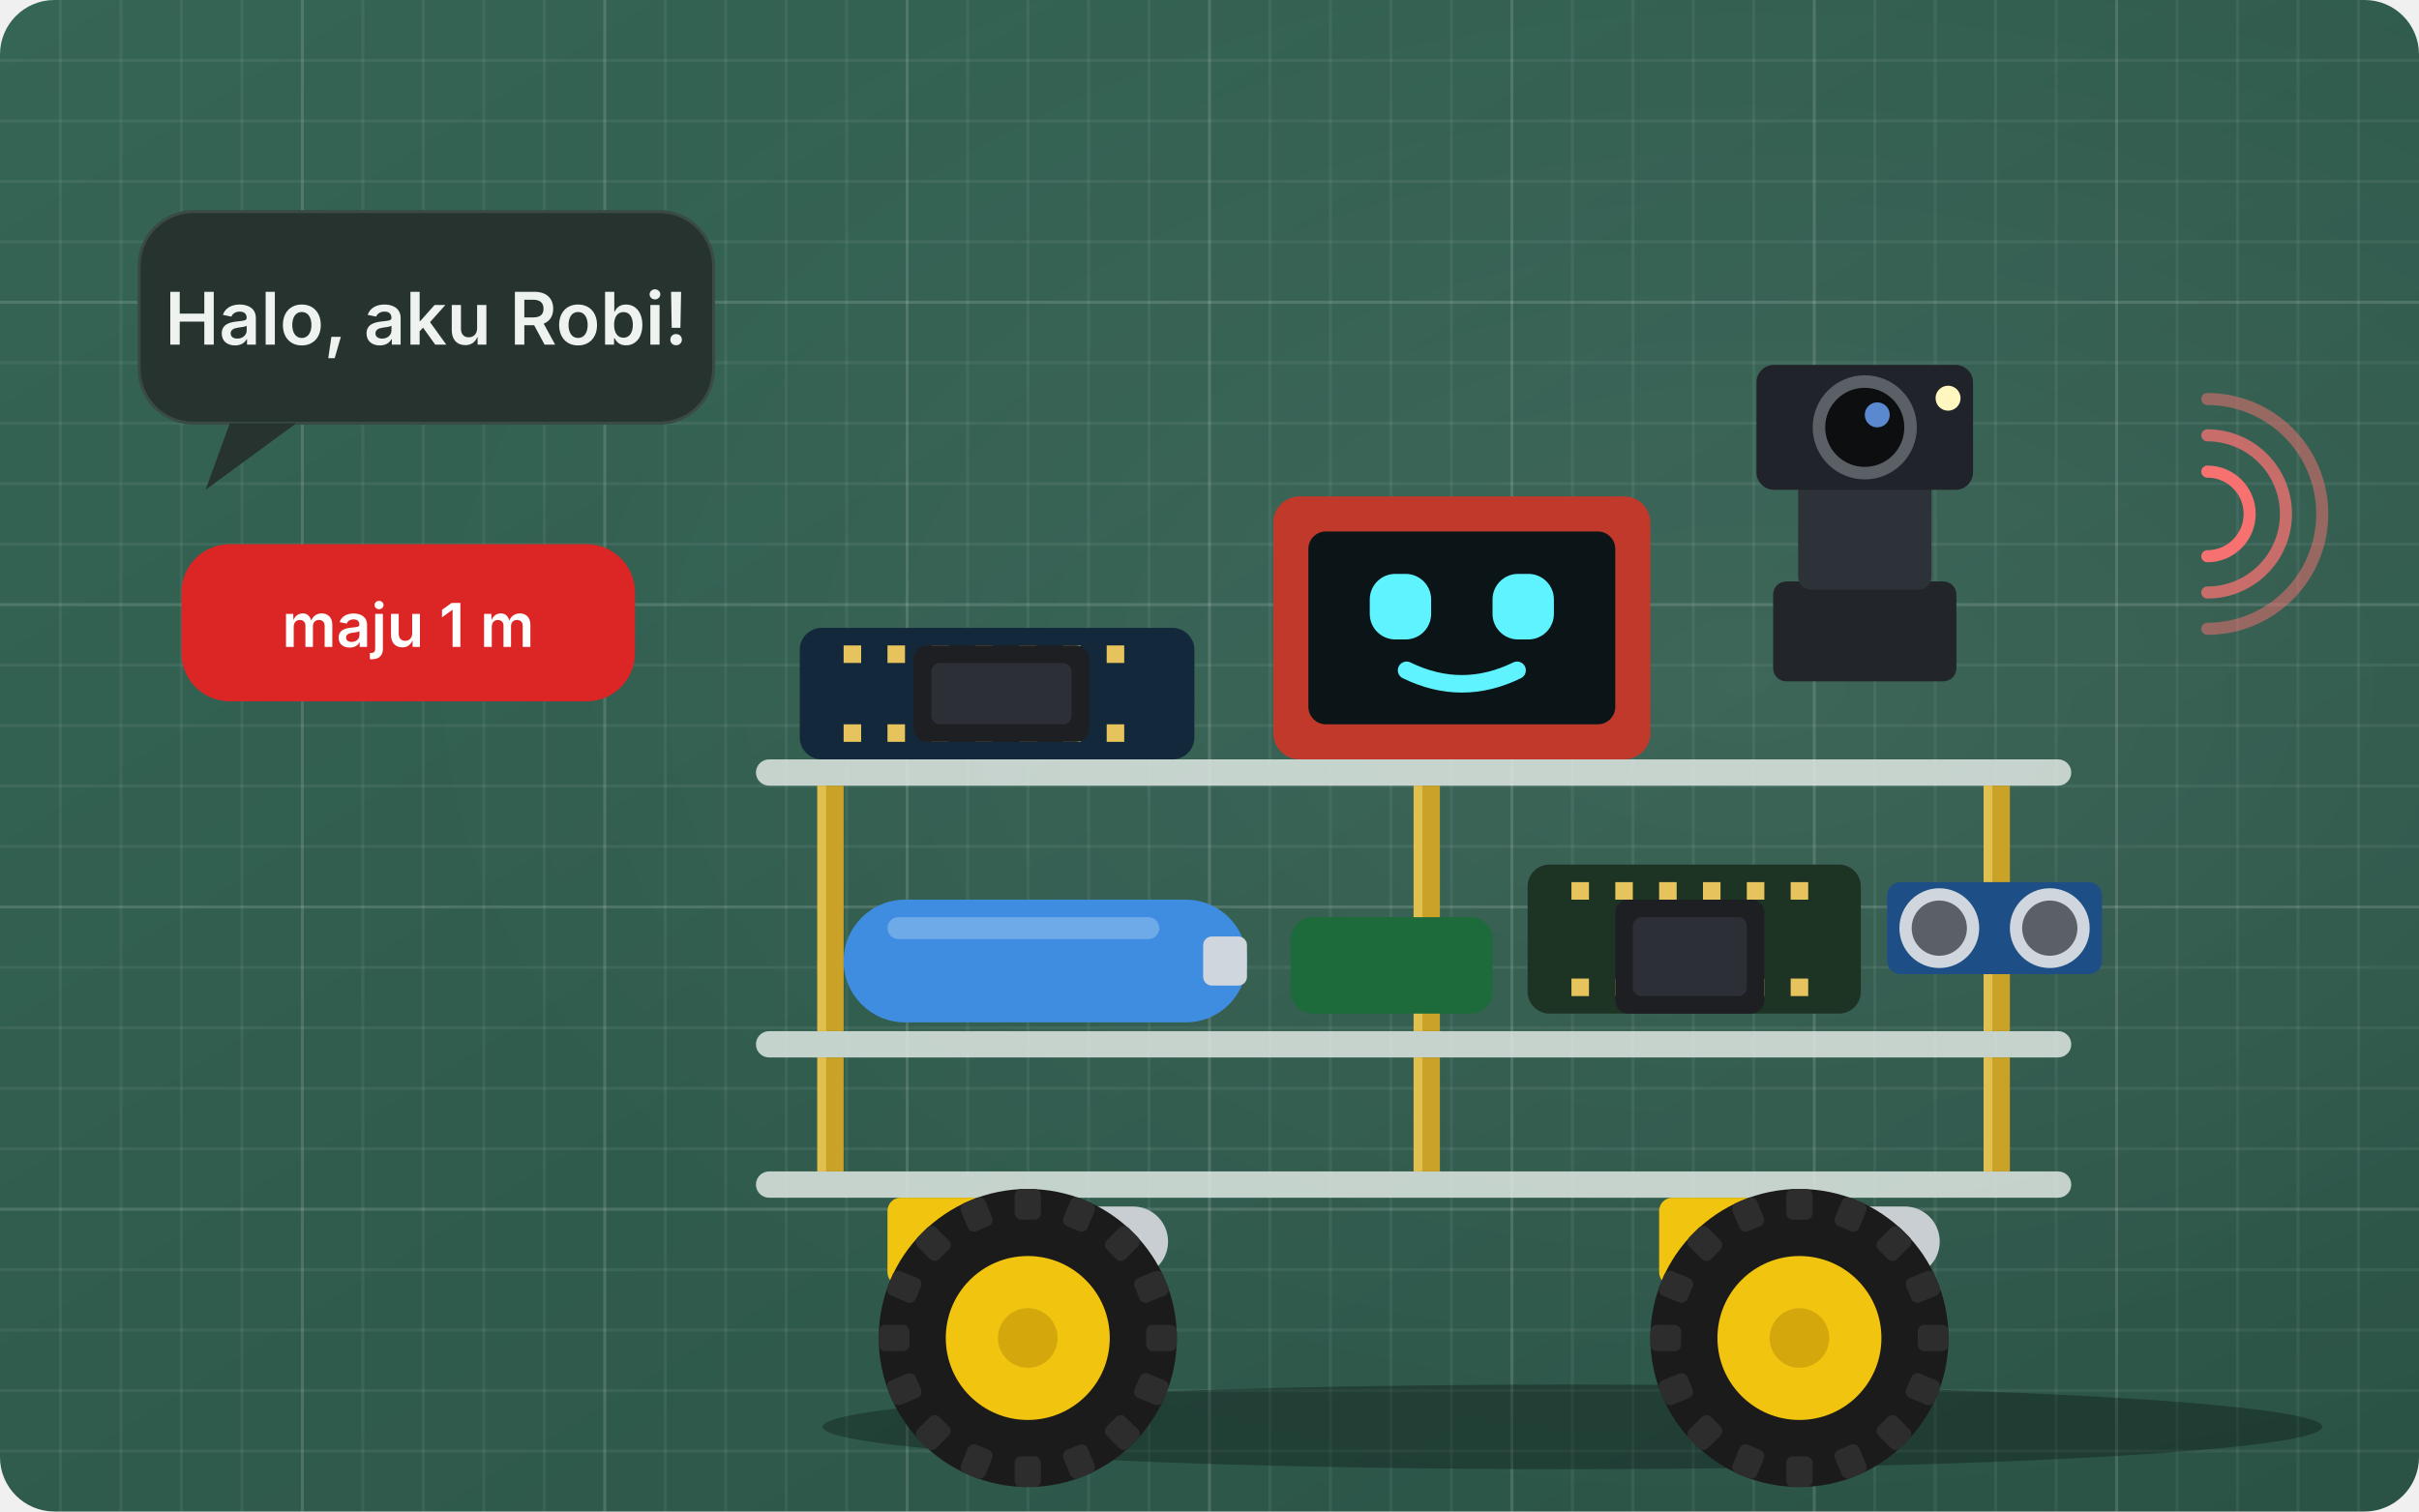
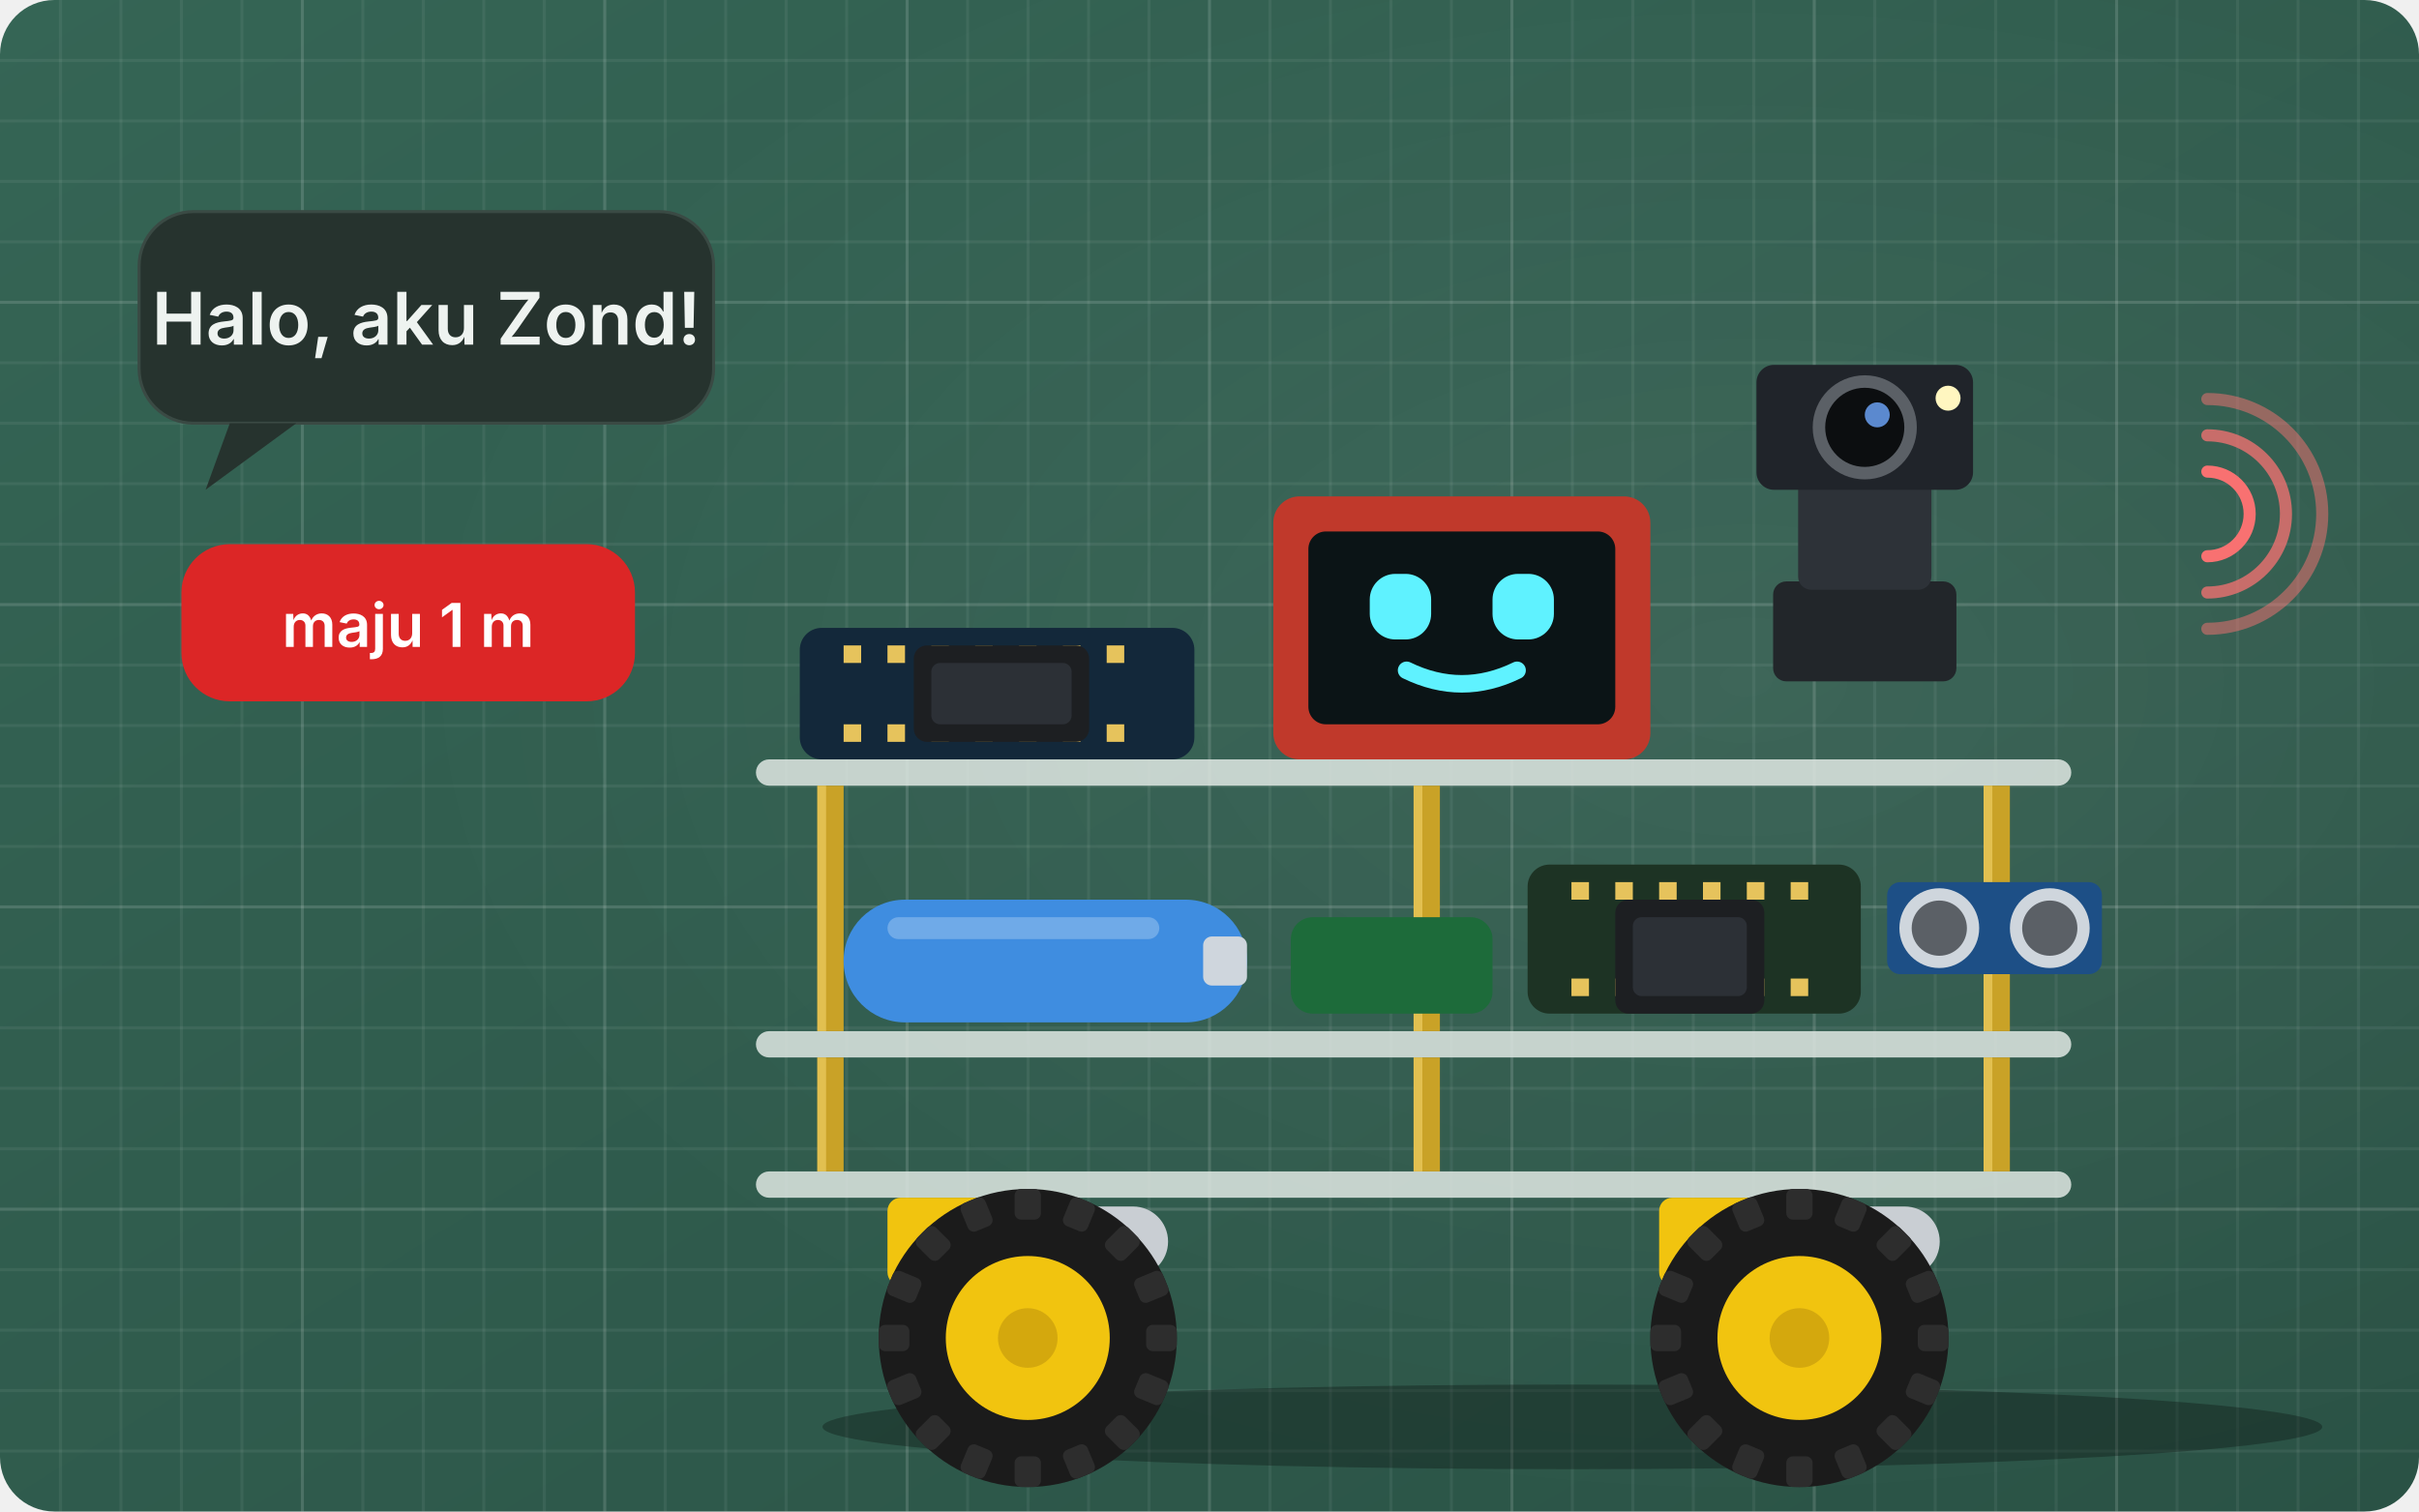
<svg xmlns="http://www.w3.org/2000/svg" viewBox="0 0 800 500" role="img" aria-label="Ilustrasi robot AI 4WD">
  <defs>
    <linearGradient id="bgk" x1="0" y1="0" x2="1" y2="1">
      <stop offset="0" stop-color="#356555" />
      <stop offset="1" stop-color="#2a5245" />
    </linearGradient>
    <radialGradient id="glowk" cx=".72" cy=".45" r=".55">
      <stop offset="0" stop-color="#ffffff" stop-opacity=".07" />
      <stop offset="1" stop-color="#ffffff" stop-opacity="0" />
    </radialGradient>
  </defs>
  <rect width="800" height="500" rx="18" fill="url(#bgk)" />
  <path d="M20 0V500" stroke="#ffffff" stroke-opacity=".06" />
  <path d="M40 0V500" stroke="#ffffff" stroke-opacity=".06" />
  <path d="M60 0V500" stroke="#ffffff" stroke-opacity=".06" />
  <path d="M80 0V500" stroke="#ffffff" stroke-opacity=".06" />
  <path d="M100 0V500" stroke="#ffffff" stroke-opacity=".14" />
  <path d="M120 0V500" stroke="#ffffff" stroke-opacity=".06" />
  <path d="M140 0V500" stroke="#ffffff" stroke-opacity=".06" />
  <path d="M160 0V500" stroke="#ffffff" stroke-opacity=".06" />
  <path d="M180 0V500" stroke="#ffffff" stroke-opacity=".06" />
  <path d="M200 0V500" stroke="#ffffff" stroke-opacity=".14" />
  <path d="M220 0V500" stroke="#ffffff" stroke-opacity=".06" />
  <path d="M240 0V500" stroke="#ffffff" stroke-opacity=".06" />
  <path d="M260 0V500" stroke="#ffffff" stroke-opacity=".06" />
  <path d="M280 0V500" stroke="#ffffff" stroke-opacity=".06" />
  <path d="M300 0V500" stroke="#ffffff" stroke-opacity=".14" />
  <path d="M320 0V500" stroke="#ffffff" stroke-opacity=".06" />
  <path d="M340 0V500" stroke="#ffffff" stroke-opacity=".06" />
  <path d="M360 0V500" stroke="#ffffff" stroke-opacity=".06" />
  <path d="M380 0V500" stroke="#ffffff" stroke-opacity=".06" />
  <path d="M400 0V500" stroke="#ffffff" stroke-opacity=".14" />
  <path d="M420 0V500" stroke="#ffffff" stroke-opacity=".06" />
  <path d="M440 0V500" stroke="#ffffff" stroke-opacity=".06" />
  <path d="M460 0V500" stroke="#ffffff" stroke-opacity=".06" />
  <path d="M480 0V500" stroke="#ffffff" stroke-opacity=".06" />
  <path d="M500 0V500" stroke="#ffffff" stroke-opacity=".14" />
  <path d="M520 0V500" stroke="#ffffff" stroke-opacity=".06" />
  <path d="M540 0V500" stroke="#ffffff" stroke-opacity=".06" />
  <path d="M560 0V500" stroke="#ffffff" stroke-opacity=".06" />
  <path d="M580 0V500" stroke="#ffffff" stroke-opacity=".06" />
  <path d="M600 0V500" stroke="#ffffff" stroke-opacity=".14" />
  <path d="M620 0V500" stroke="#ffffff" stroke-opacity=".06" />
  <path d="M640 0V500" stroke="#ffffff" stroke-opacity=".06" />
  <path d="M660 0V500" stroke="#ffffff" stroke-opacity=".06" />
  <path d="M680 0V500" stroke="#ffffff" stroke-opacity=".06" />
  <path d="M700 0V500" stroke="#ffffff" stroke-opacity=".14" />
  <path d="M720 0V500" stroke="#ffffff" stroke-opacity=".06" />
  <path d="M740 0V500" stroke="#ffffff" stroke-opacity=".06" />
  <path d="M760 0V500" stroke="#ffffff" stroke-opacity=".06" />
  <path d="M780 0V500" stroke="#ffffff" stroke-opacity=".06" />
  <path d="M0 20H800" stroke="#ffffff" stroke-opacity=".06" />
  <path d="M0 40H800" stroke="#ffffff" stroke-opacity=".06" />
  <path d="M0 60H800" stroke="#ffffff" stroke-opacity=".06" />
  <path d="M0 80H800" stroke="#ffffff" stroke-opacity=".06" />
  <path d="M0 100H800" stroke="#ffffff" stroke-opacity=".14" />
  <path d="M0 120H800" stroke="#ffffff" stroke-opacity=".06" />
  <path d="M0 140H800" stroke="#ffffff" stroke-opacity=".06" />
  <path d="M0 160H800" stroke="#ffffff" stroke-opacity=".06" />
  <path d="M0 180H800" stroke="#ffffff" stroke-opacity=".06" />
  <path d="M0 200H800" stroke="#ffffff" stroke-opacity=".14" />
  <path d="M0 220H800" stroke="#ffffff" stroke-opacity=".06" />
  <path d="M0 240H800" stroke="#ffffff" stroke-opacity=".06" />
  <path d="M0 260H800" stroke="#ffffff" stroke-opacity=".06" />
  <path d="M0 280H800" stroke="#ffffff" stroke-opacity=".06" />
  <path d="M0 300H800" stroke="#ffffff" stroke-opacity=".14" />
  <path d="M0 320H800" stroke="#ffffff" stroke-opacity=".06" />
  <path d="M0 340H800" stroke="#ffffff" stroke-opacity=".06" />
  <path d="M0 360H800" stroke="#ffffff" stroke-opacity=".06" />
  <path d="M0 380H800" stroke="#ffffff" stroke-opacity=".06" />
  <path d="M0 400H800" stroke="#ffffff" stroke-opacity=".14" />
  <path d="M0 420H800" stroke="#ffffff" stroke-opacity=".06" />
  <path d="M0 440H800" stroke="#ffffff" stroke-opacity=".06" />
  <path d="M0 460H800" stroke="#ffffff" stroke-opacity=".06" />
  <path d="M0 480H800" stroke="#ffffff" stroke-opacity=".06" />
  <rect width="800" height="500" rx="18" fill="url(#glowk)" />
  <ellipse cx="520.0" cy="472" rx="248.0" ry="14" fill="#000" opacity=".28" />
  <g transform="translate(250 170) scale(1.45)">
    <rect x="0" y="150" width="300" height="6" rx="3" fill="#dfe7e3" fill-opacity=".85" />
    <rect x="0" y="118" width="300" height="6" rx="3" fill="#dfe7e3" fill-opacity=".85" />
    <rect x="0" y="56" width="300" height="6" rx="3" fill="#dfe7e3" fill-opacity=".85" />
    <rect x="14" y="124" width="6" height="26" fill="#c9a227" />
    <rect x="14" y="124" width="2" height="26" fill="#f3d36b" opacity=".6" />
    <rect x="14" y="62" width="6" height="56" fill="#c9a227" />
    <rect x="14" y="62" width="2" height="56" fill="#f3d36b" opacity=".6" />
    <rect x="150" y="124" width="6" height="26" fill="#c9a227" />
    <rect x="150" y="124" width="2" height="26" fill="#f3d36b" opacity=".6" />
    <rect x="150" y="62" width="6" height="56" fill="#c9a227" />
    <rect x="150" y="62" width="2" height="56" fill="#f3d36b" opacity=".6" />
    <rect x="280" y="124" width="6" height="26" fill="#c9a227" />
    <rect x="280" y="124" width="2" height="26" fill="#f3d36b" opacity=".6" />
    <rect x="280" y="62" width="6" height="56" fill="#c9a227" />
    <rect x="280" y="62" width="2" height="56" fill="#f3d36b" opacity=".6" />
    <rect x="30" y="156" width="39.68" height="20" rx="3" fill="#f1c40f" />
    <rect x="69.68" y="158" width="24.32" height="16" rx="8.0" fill="#c9ced3" />
    <rect x="206" y="156" width="39.68" height="20" rx="3" fill="#f1c40f" />
    <rect x="245.68" y="158" width="24.32" height="16" rx="8.0" fill="#c9ced3" />
    <rect x="20" y="88" width="92" height="28" rx="14.0" fill="#3f8de0" />
    <rect x="102" y="96.4" width="10" height="11.2" rx="2" fill="#cfd6dd" />
    <rect x="30" y="92" width="62" height="5" rx="2.5" fill="#ffffff" opacity=".25" />
    <rect x="122" y="92" width="46" height="22" rx="5" fill="#1d6b3a" />
    <rect x="176" y="80" width="76" height="34" rx="5" fill="#1d3324" />
    <rect x="186" y="84" width="4" height="4" fill="#e6c35c" />
    <rect x="186" y="106" width="4" height="4" fill="#e6c35c" />
    <rect x="196" y="84" width="4" height="4" fill="#e6c35c" />
    <rect x="196" y="106" width="4" height="4" fill="#e6c35c" />
    <rect x="206" y="84" width="4" height="4" fill="#e6c35c" />
    <rect x="206" y="106" width="4" height="4" fill="#e6c35c" />
    <rect x="216" y="84" width="4" height="4" fill="#e6c35c" />
    <rect x="216" y="106" width="4" height="4" fill="#e6c35c" />
    <rect x="226" y="84" width="4" height="4" fill="#e6c35c" />
    <rect x="226" y="106" width="4" height="4" fill="#e6c35c" />
    <rect x="236" y="84" width="4" height="4" fill="#e6c35c" />
    <rect x="236" y="106" width="4" height="4" fill="#e6c35c" />
    <rect x="196" y="88" width="34" height="26" rx="3" fill="#1d1f22" />
    <rect x="200" y="92" width="26" height="18" rx="2" fill="#2c3036" />
    <rect x="258" y="84" width="49.0" height="21.0" rx="3" fill="#1d4f86" />
    <circle cx="269.9" cy="94.5" r="9.1" fill="#cfd6dd" />
    <circle cx="269.9" cy="94.5" r="6.3" fill="#5b6066" />
    <circle cx="295.1" cy="94.5" r="9.1" fill="#cfd6dd" />
    <circle cx="295.1" cy="94.5" r="6.3" fill="#5b6066" />
    <rect x="10" y="26" width="90" height="30" rx="5" fill="#13283a" />
    <rect x="20" y="30" width="4" height="4" fill="#e6c35c" />
    <rect x="20" y="48" width="4" height="4" fill="#e6c35c" />
    <rect x="30" y="30" width="4" height="4" fill="#e6c35c" />
    <rect x="30" y="48" width="4" height="4" fill="#e6c35c" />
    <rect x="40" y="30" width="4" height="4" fill="#e6c35c" />
    <rect x="40" y="48" width="4" height="4" fill="#e6c35c" />
    <rect x="50" y="30" width="4" height="4" fill="#e6c35c" />
    <rect x="50" y="48" width="4" height="4" fill="#e6c35c" />
    <rect x="60" y="30" width="4" height="4" fill="#e6c35c" />
    <rect x="60" y="48" width="4" height="4" fill="#e6c35c" />
    <rect x="70" y="30" width="4" height="4" fill="#e6c35c" />
    <rect x="70" y="48" width="4" height="4" fill="#e6c35c" />
    <rect x="80" y="30" width="4" height="4" fill="#e6c35c" />
    <rect x="80" y="48" width="4" height="4" fill="#e6c35c" />
    <rect x="36" y="30" width="40" height="22" rx="3" fill="#1d1f22" />
    <rect x="40" y="34" width="32" height="14" rx="2" fill="#2c3036" />
    <rect x="118" y="-4" width="86" height="60" rx="6" fill="#c0392b" />
    <rect x="126" y="4" width="70" height="44" rx="4" fill="#0b1416" />
    <rect x="140.0" y="13.68" width="14.0" height="14.96" rx="5.833" fill="#5ff2ff" />
    <rect x="168.0" y="13.68" width="14.0" height="14.96" rx="5.833" fill="#5ff2ff" />
    <path d="M148.4 35.68 Q161.0 41.84 173.6 35.68" stroke="#5ff2ff" stroke-width="4" fill="none" stroke-linecap="round" />
    <rect x="232" y="15.4" width="41.8" height="22.8" rx="3" fill="#22262a" />
    <rect x="237.7" y="-15.0" width="30.4" height="32.3" rx="3" fill="#2d3238" />
    <rect x="228.2" y="-34" width="49.4" height="28.5" rx="4" fill="#20242a" />
    <circle cx="252.9" cy="-19.75" r="10.45" fill="#0c0e10" stroke="#5b6066" stroke-width="2.85" />
    <circle cx="255.75" cy="-22.6" r="2.85" fill="#6fa8ff" opacity=".8" />
    <circle cx="271.9" cy="-26.4" r="2.85" fill="#fff6c0" />
    <circle cx="62" cy="188" r="34" fill="#1b1b1b" />
    <rect x="59" y="154" width="6" height="7" rx="1.5" fill="#2d2d2d" transform="rotate(0.0 62 188)" />
    <rect x="59" y="154" width="6" height="7" rx="1.5" fill="#2d2d2d" transform="rotate(22.5 62 188)" />
    <rect x="59" y="154" width="6" height="7" rx="1.5" fill="#2d2d2d" transform="rotate(45.0 62 188)" />
    <rect x="59" y="154" width="6" height="7" rx="1.5" fill="#2d2d2d" transform="rotate(67.5 62 188)" />
    <rect x="59" y="154" width="6" height="7" rx="1.5" fill="#2d2d2d" transform="rotate(90.0 62 188)" />
    <rect x="59" y="154" width="6" height="7" rx="1.5" fill="#2d2d2d" transform="rotate(112.5 62 188)" />
    <rect x="59" y="154" width="6" height="7" rx="1.5" fill="#2d2d2d" transform="rotate(135.0 62 188)" />
    <rect x="59" y="154" width="6" height="7" rx="1.5" fill="#2d2d2d" transform="rotate(157.5 62 188)" />
    <rect x="59" y="154" width="6" height="7" rx="1.5" fill="#2d2d2d" transform="rotate(180.0 62 188)" />
    <rect x="59" y="154" width="6" height="7" rx="1.5" fill="#2d2d2d" transform="rotate(202.5 62 188)" />
    <rect x="59" y="154" width="6" height="7" rx="1.5" fill="#2d2d2d" transform="rotate(225.0 62 188)" />
    <rect x="59" y="154" width="6" height="7" rx="1.5" fill="#2d2d2d" transform="rotate(247.5 62 188)" />
    <rect x="59" y="154" width="6" height="7" rx="1.5" fill="#2d2d2d" transform="rotate(270.0 62 188)" />
    <rect x="59" y="154" width="6" height="7" rx="1.5" fill="#2d2d2d" transform="rotate(292.5 62 188)" />
    <rect x="59" y="154" width="6" height="7" rx="1.5" fill="#2d2d2d" transform="rotate(315.0 62 188)" />
    <rect x="59" y="154" width="6" height="7" rx="1.5" fill="#2d2d2d" transform="rotate(337.5 62 188)" />
    <circle cx="62" cy="188" r="18.7" fill="#f1c40f" />
    <circle cx="62" cy="188" r="6.8" fill="#d4a80d" />
    <circle cx="238" cy="188" r="34" fill="#1b1b1b" />
    <rect x="235" y="154" width="6" height="7" rx="1.5" fill="#2d2d2d" transform="rotate(0.0 238 188)" />
    <rect x="235" y="154" width="6" height="7" rx="1.5" fill="#2d2d2d" transform="rotate(22.5 238 188)" />
    <rect x="235" y="154" width="6" height="7" rx="1.5" fill="#2d2d2d" transform="rotate(45.0 238 188)" />
    <rect x="235" y="154" width="6" height="7" rx="1.5" fill="#2d2d2d" transform="rotate(67.5 238 188)" />
    <rect x="235" y="154" width="6" height="7" rx="1.5" fill="#2d2d2d" transform="rotate(90.0 238 188)" />
    <rect x="235" y="154" width="6" height="7" rx="1.5" fill="#2d2d2d" transform="rotate(112.5 238 188)" />
    <rect x="235" y="154" width="6" height="7" rx="1.5" fill="#2d2d2d" transform="rotate(135.0 238 188)" />
    <rect x="235" y="154" width="6" height="7" rx="1.5" fill="#2d2d2d" transform="rotate(157.5 238 188)" />
    <rect x="235" y="154" width="6" height="7" rx="1.5" fill="#2d2d2d" transform="rotate(180.0 238 188)" />
    <rect x="235" y="154" width="6" height="7" rx="1.5" fill="#2d2d2d" transform="rotate(202.5 238 188)" />
    <rect x="235" y="154" width="6" height="7" rx="1.5" fill="#2d2d2d" transform="rotate(225.0 238 188)" />
    <rect x="235" y="154" width="6" height="7" rx="1.5" fill="#2d2d2d" transform="rotate(247.5 238 188)" />
    <rect x="235" y="154" width="6" height="7" rx="1.5" fill="#2d2d2d" transform="rotate(270.0 238 188)" />
    <rect x="235" y="154" width="6" height="7" rx="1.5" fill="#2d2d2d" transform="rotate(292.5 238 188)" />
    <rect x="235" y="154" width="6" height="7" rx="1.5" fill="#2d2d2d" transform="rotate(315.0 238 188)" />
    <rect x="235" y="154" width="6" height="7" rx="1.5" fill="#2d2d2d" transform="rotate(337.5 238 188)" />
    <circle cx="238" cy="188" r="18.7" fill="#f1c40f" />
    <circle cx="238" cy="188" r="6.8" fill="#d4a80d" />
  </g>
  <path d="M730 156 A14 14 0 0 1 730 184" stroke="#f87171" stroke-width="4" fill="none" stroke-linecap="round" opacity="1.0" />
  <path d="M730 144 A26 26 0 0 1 730 196" stroke="#f87171" stroke-width="4" fill="none" stroke-linecap="round" opacity="0.75" />
  <path d="M730 132 A38 38 0 0 1 730 208" stroke="#f87171" stroke-width="4" fill="none" stroke-linecap="round" opacity="0.5" />
  <g transform="translate(46 70)">
    <rect width="190" height="70" rx="18" fill="#26332e" stroke="#3a4a44" />
    <path d="M30 70 L22 92 L52 70Z" fill="#26332e" />
-     <text x="95" y="44" text-anchor="middle" font-family="Inter,Arial,sans-serif" font-size="24" fill="#eef3f0" font-weight="600">Halo, aku Robi!</text>
+     <text x="95" y="44" text-anchor="middle" font-family="Inter,Arial,sans-serif" font-size="24" fill="#eef3f0" font-weight="600">Halo, aku Zond!</text>
  </g>
  <g transform="translate(60 180)">
    <rect width="150" height="52" rx="16" fill="#dc2626" />
    <text x="75" y="34" text-anchor="middle" font-family="Inter,Arial,sans-serif" font-size="20" fill="#fff" font-weight="600">maju 1 m</text>
  </g>
</svg>
